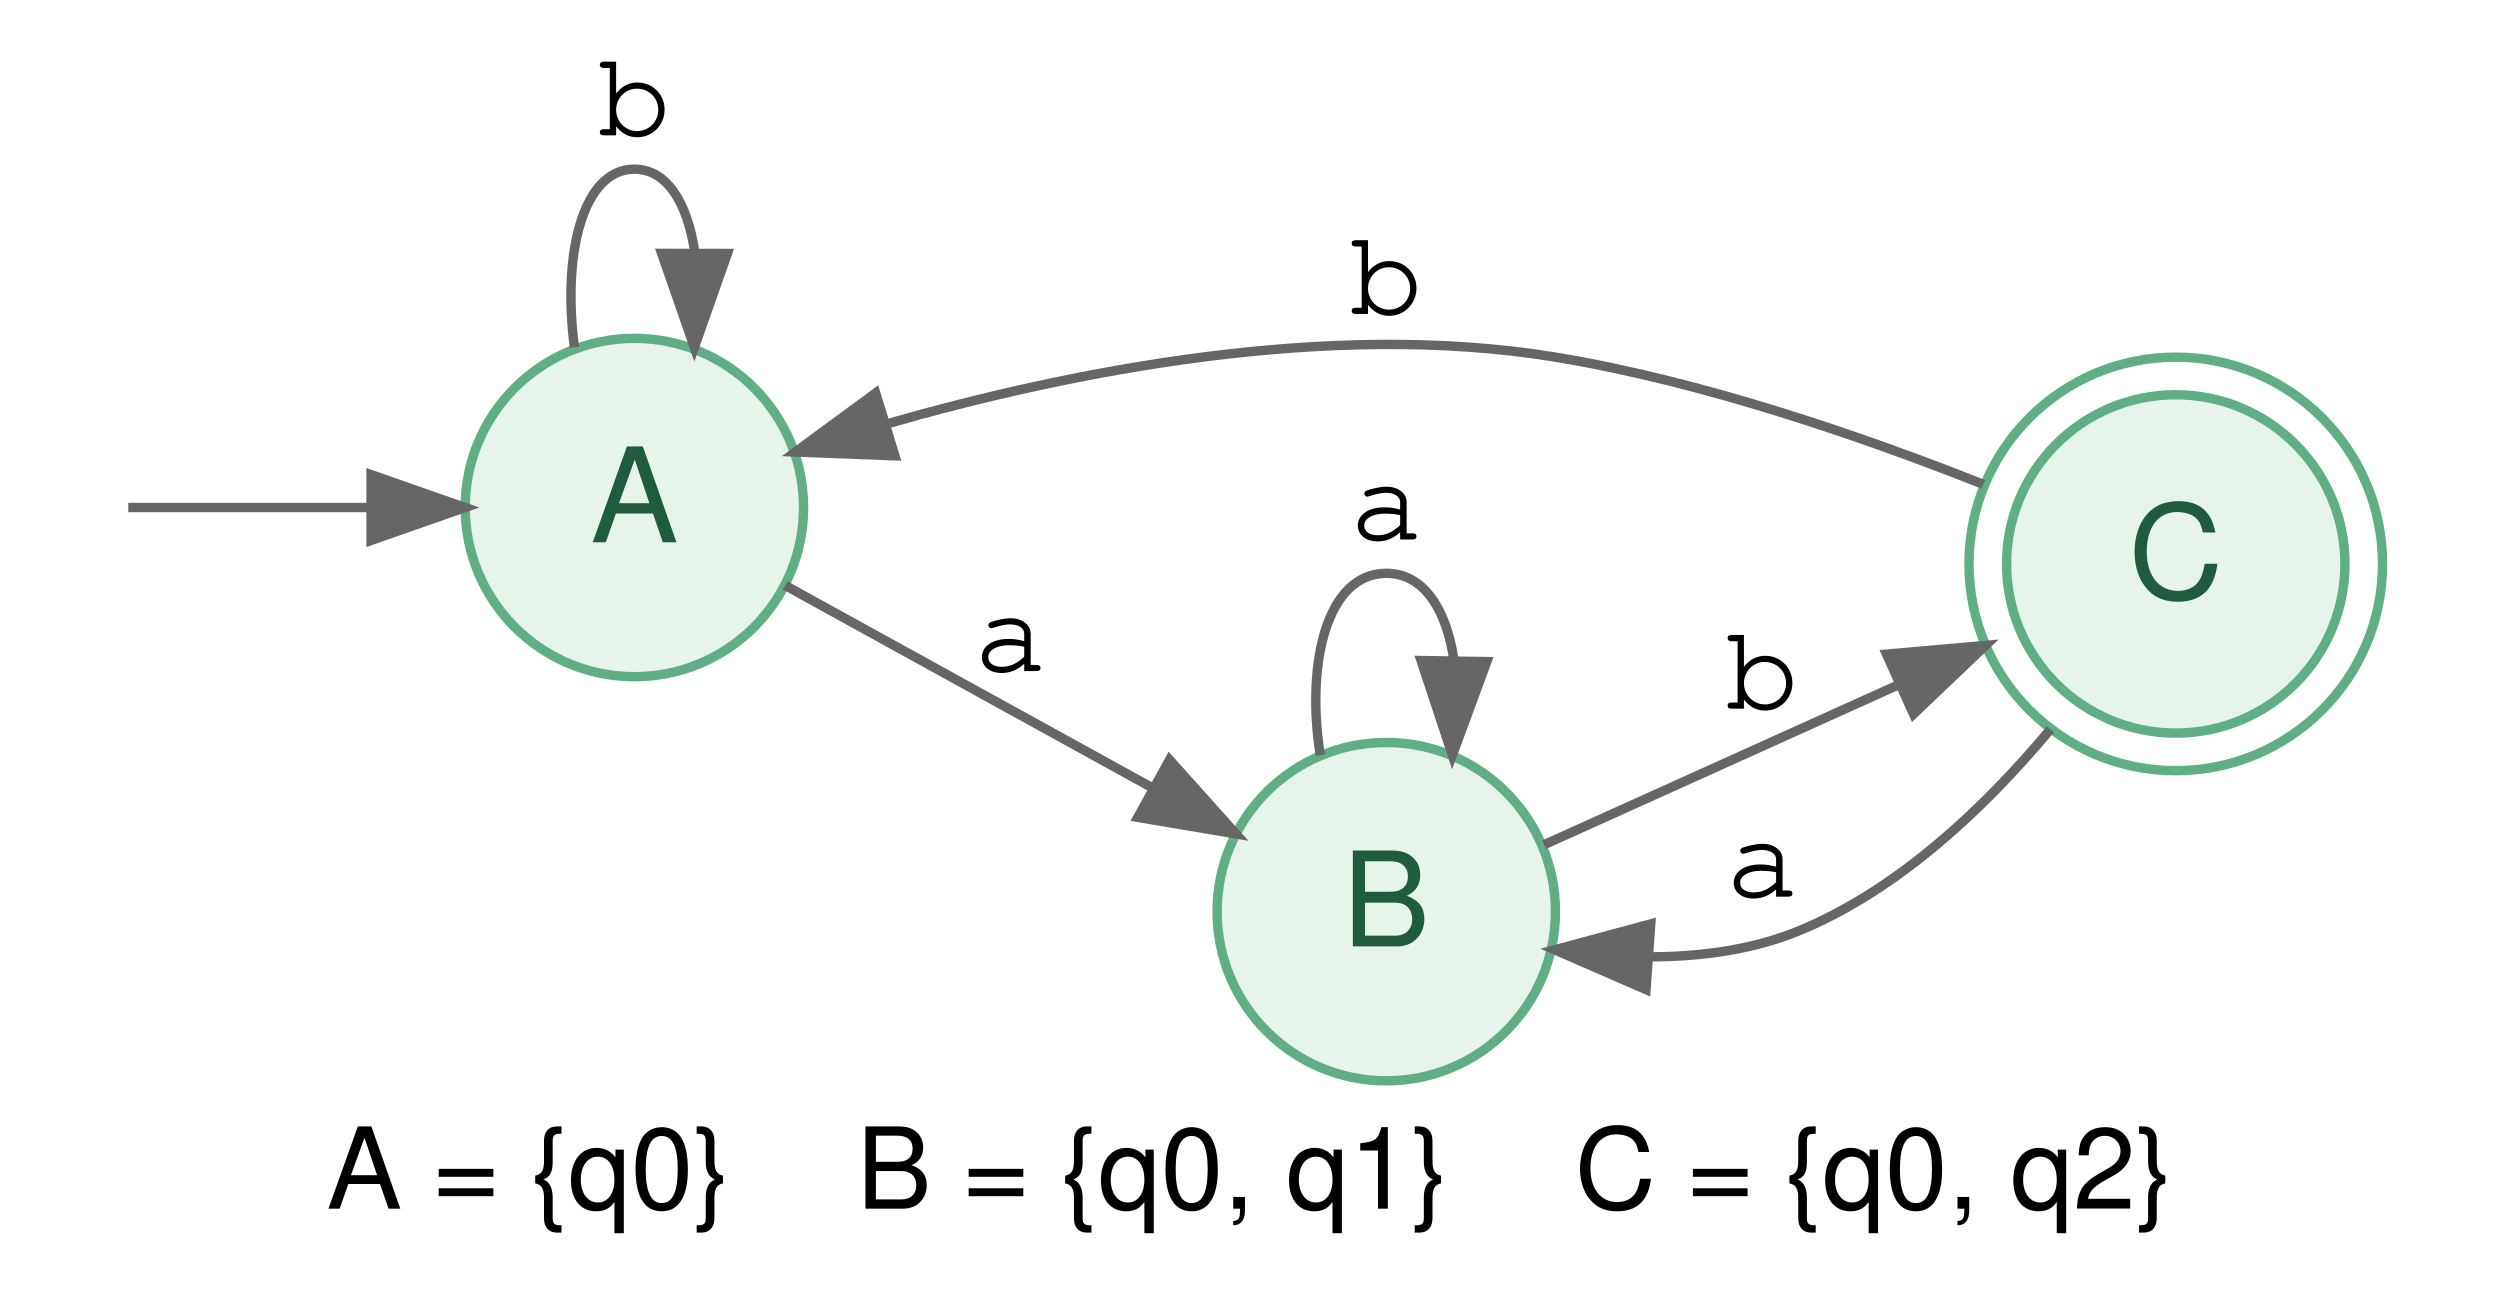
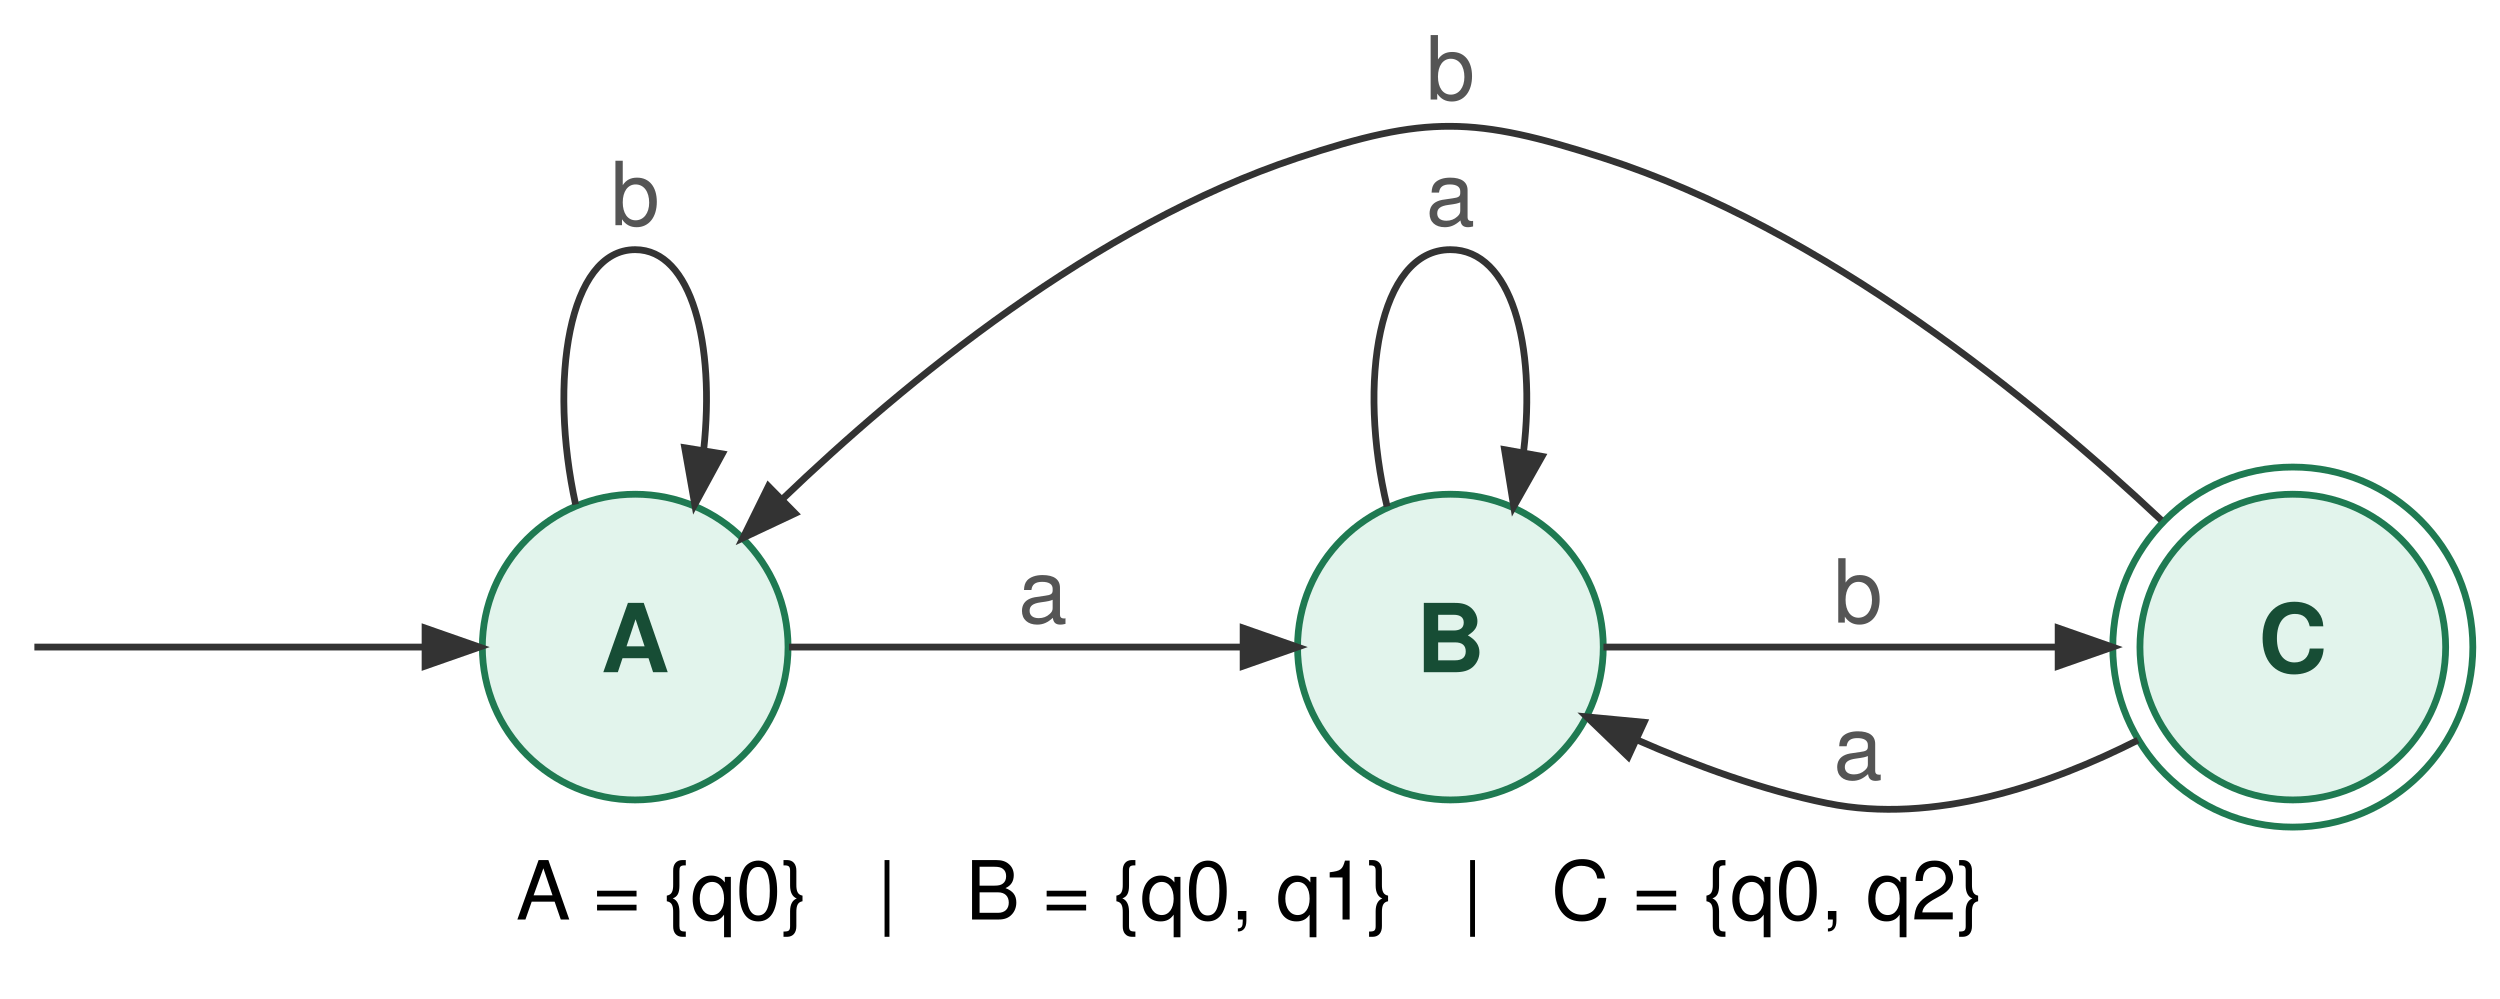
- <svg xmlns="http://www.w3.org/2000/svg" width="266pt" height="140pt" viewBox="0.00 0.00 266.00 140.00">
-   <g id="graph0" class="graph" transform="scale(1 1) rotate(0) translate(4 136)">
-     <text text-anchor="middle" x="129" y="-7.4" font-family="Helvetica,sans-Serif" font-size="12.00">A = {q0}    B = {q0, q1}    C = {q0, q2}</text>
+ <svg xmlns="http://www.w3.org/2000/svg" width="368pt" height="147pt" viewBox="0.00 0.00 368.00 146.50">
+   <g id="graph0" class="graph" transform="scale(1 1) rotate(0) translate(4 142.5)">
+     <text text-anchor="middle" x="180" y="-7.4" font-family="Helvetica,sans-Serif" font-size="12.00">A = {q0}   |   B = {q0, q1}   |   C = {q0, q2}</text>
    <g id="node3" class="node">
-       <ellipse fill="#e6f4ec" stroke="#5fae84" cx="63.5" cy="-82" rx="18" ry="18" />
-       <text text-anchor="middle" x="63.5" y="-78.3" font-family="Helvetica,sans-Serif" font-size="14.00" fill="#1f5c3d">A</text>
+       <ellipse fill="#e2f4ec" stroke="#1f7a52" cx="89.5" cy="-47.5" rx="22.5" ry="22.5" />
+       <text text-anchor="middle" x="89.5" y="-43.8" font-family="Helvetica,sans-Serif" font-weight="bold" font-size="14.00" fill="#174d35">A</text>
    </g>
    <g id="edge1" class="edge">
-       <path fill="none" stroke="#666666" d="M9.65,-82C11.13,-82 23.18,-82 35.4,-82" />
-       <polygon fill="#666666" stroke="#666666" points="35.48,-85.5 45.48,-82 35.48,-78.5 35.48,-85.5" />
+       <path fill="none" stroke="#333333" d="M1.06,-47.5C2.65,-47.5 33.83,-47.5 58.5,-47.5" />
+       <polygon fill="#333333" stroke="#333333" points="58.57,-50.3 66.57,-47.5 58.57,-44.7 58.57,-50.3" />
    </g>
    <g id="node2" class="node">
-       <ellipse fill="#e6f4ec" stroke="#5fae84" cx="227.5" cy="-76" rx="18" ry="18" />
-       <ellipse fill="none" stroke="#5fae84" cx="227.5" cy="-76" rx="22" ry="22" />
-       <text text-anchor="middle" x="227.5" y="-72.3" font-family="Helvetica,sans-Serif" font-size="14.00" fill="#1f5c3d">C</text>
+       <ellipse fill="#e2f4ec" stroke="#1f7a52" cx="333.5" cy="-47.5" rx="22.5" ry="22.5" />
+       <ellipse fill="none" stroke="#1f7a52" cx="333.5" cy="-47.5" rx="26.5" ry="26.5" />
+       <text text-anchor="middle" x="333.5" y="-43.8" font-family="Helvetica,sans-Serif" font-weight="bold" font-size="14.00" fill="#174d35">C</text>
    </g>
    <g id="edge7" class="edge">
-       <path fill="none" stroke="#666666" d="M207.02,-84.46C194.32,-89.5 177.25,-95.41 161.5,-98 137.37,-101.97 109.88,-96.49 90.33,-90.89" />
-       <polygon fill="#666666" stroke="#666666" points="91.22,-87.5 80.63,-87.91 89.17,-94.19 91.22,-87.5" />
-       <text text-anchor="middle" x="143.5" y="-102.6" font-family="Courier,monospace" font-size="13.00">b</text>
+       <path fill="none" stroke="#333333" d="M314.14,-66.18C295.39,-83.82 264.49,-109.06 232,-119.5 212.96,-125.62 205.98,-125.8 187,-119.5 157.23,-109.62 129.21,-86.59 111.11,-69.22" />
+       <polygon fill="#333333" stroke="#333333" points="113.04,-67.18 105.37,-63.57 109.11,-71.17 113.04,-67.18" />
+       <text text-anchor="middle" x="209.5" y="-128.1" font-family="Helvetica,sans-Serif" font-size="13.00" fill="#555555">b</text>
    </g>
    <g id="node4" class="node">
-       <ellipse fill="#e6f4ec" stroke="#5fae84" cx="143.5" cy="-39" rx="18" ry="18" />
-       <text text-anchor="middle" x="143.5" y="-35.3" font-family="Helvetica,sans-Serif" font-size="14.00" fill="#1f5c3d">B</text>
+       <ellipse fill="#e2f4ec" stroke="#1f7a52" cx="209.5" cy="-47.5" rx="22.5" ry="22.5" />
+       <text text-anchor="middle" x="209.5" y="-43.8" font-family="Helvetica,sans-Serif" font-weight="bold" font-size="14.00" fill="#174d35">B</text>
    </g>
    <g id="edge6" class="edge">
-       <path fill="none" stroke="#666666" d="M214.16,-58.4C207.35,-50.24 198.12,-41.4 187.5,-37 182.54,-34.94 176.97,-34.2 171.53,-34.19" />
-       <polygon fill="#666666" stroke="#666666" points="171.13,-30.71 161.41,-34.94 171.64,-37.7 171.13,-30.71" />
-       <text text-anchor="middle" x="183.5" y="-40.6" font-family="Courier,monospace" font-size="13.00">a</text>
+       <path fill="none" stroke="#333333" d="M310.7,-33.8C297.67,-27.2 280.65,-21.33 265,-24.5 255.5,-26.42 245.6,-30.05 236.89,-33.87" />
+       <polygon fill="#333333" stroke="#333333" points="235.67,-31.35 229.57,-37.23 238.01,-36.43 235.67,-31.35" />
+       <text text-anchor="middle" x="269.5" y="-28.1" font-family="Helvetica,sans-Serif" font-size="13.00" fill="#555555">a</text>
    </g>
    <g id="edge2" class="edge">
-       <path fill="none" stroke="#666666" d="M57.12,-99.04C55.82,-108.86 57.95,-118 63.5,-118 66.97,-118 69.1,-114.43 69.9,-109.35" />
-       <polygon fill="#666666" stroke="#666666" points="73.4,-109.03 69.88,-99.04 66.4,-109.04 73.4,-109.03" />
-       <text text-anchor="middle" x="63.5" y="-121.6" font-family="Courier,monospace" font-size="13.00">b</text>
+       <path fill="none" stroke="#333333" d="M80.73,-68.49C76.73,-86.72 79.66,-106 89.5,-106 97.88,-106 101.25,-92.02 99.59,-76.61" />
+       <polygon fill="#333333" stroke="#333333" points="102.32,-75.94 98.27,-68.49 96.79,-76.84 102.32,-75.94" />
+       <text text-anchor="middle" x="89.5" y="-109.6" font-family="Helvetica,sans-Serif" font-size="13.00" fill="#555555">b</text>
    </g>
    <g id="edge3" class="edge">
-       <path fill="none" stroke="#666666" d="M79.54,-73.71C90.55,-67.64 105.71,-59.28 118.4,-52.29" />
-       <polygon fill="#666666" stroke="#666666" points="120.44,-55.16 127.51,-47.27 117.06,-49.03 120.44,-55.16" />
-       <text text-anchor="middle" x="103.5" y="-64.6" font-family="Courier,monospace" font-size="13.00">a</text>
+       <path fill="none" stroke="#333333" d="M112.14,-47.5C130.86,-47.5 158.09,-47.5 178.83,-47.5" />
+       <polygon fill="#333333" stroke="#333333" points="178.99,-50.3 186.99,-47.5 178.99,-44.7 178.99,-50.3" />
+       <text text-anchor="middle" x="149.5" y="-51.1" font-family="Helvetica,sans-Serif" font-size="13.00" fill="#555555">a</text>
    </g>
    <g id="edge5" class="edge">
-       <path fill="none" stroke="#666666" d="M160.31,-46.13C170.99,-50.95 185.4,-57.45 198.04,-63.16" />
-       <polygon fill="#666666" stroke="#666666" points="196.72,-66.4 207.27,-67.33 199.6,-60.02 196.72,-66.4" />
-       <text text-anchor="middle" x="183.5" y="-60.6" font-family="Courier,monospace" font-size="13.00">b</text>
+       <path fill="none" stroke="#333333" d="M232.03,-47.5C250.51,-47.5 277.46,-47.5 298.79,-47.5" />
+       <polygon fill="#333333" stroke="#333333" points="298.96,-50.3 306.96,-47.5 298.96,-44.7 298.96,-50.3" />
+       <text text-anchor="middle" x="269.5" y="-51.1" font-family="Helvetica,sans-Serif" font-size="13.00" fill="#555555">b</text>
    </g>
    <g id="edge4" class="edge">
-       <path fill="none" stroke="#666666" d="M136.47,-55.66C134.91,-65.62 137.25,-75 143.5,-75 147.5,-75 149.9,-71.15 150.7,-65.77" />
-       <polygon fill="#666666" stroke="#666666" points="154.2,-65.6 150.53,-55.66 147.2,-65.72 154.2,-65.6" />
-       <text text-anchor="middle" x="143.5" y="-78.6" font-family="Courier,monospace" font-size="13.00">a</text>
+       <path fill="none" stroke="#333333" d="M200.18,-68.19C195.79,-86.5 198.89,-106 209.5,-106 218.53,-106 222.12,-91.86 220.28,-76.36" />
+       <polygon fill="#333333" stroke="#333333" points="222.99,-75.57 218.82,-68.19 217.47,-76.56 222.99,-75.57" />
+       <text text-anchor="middle" x="209.5" y="-109.6" font-family="Helvetica,sans-Serif" font-size="13.00" fill="#555555">a</text>
    </g>
  </g>
</svg>
